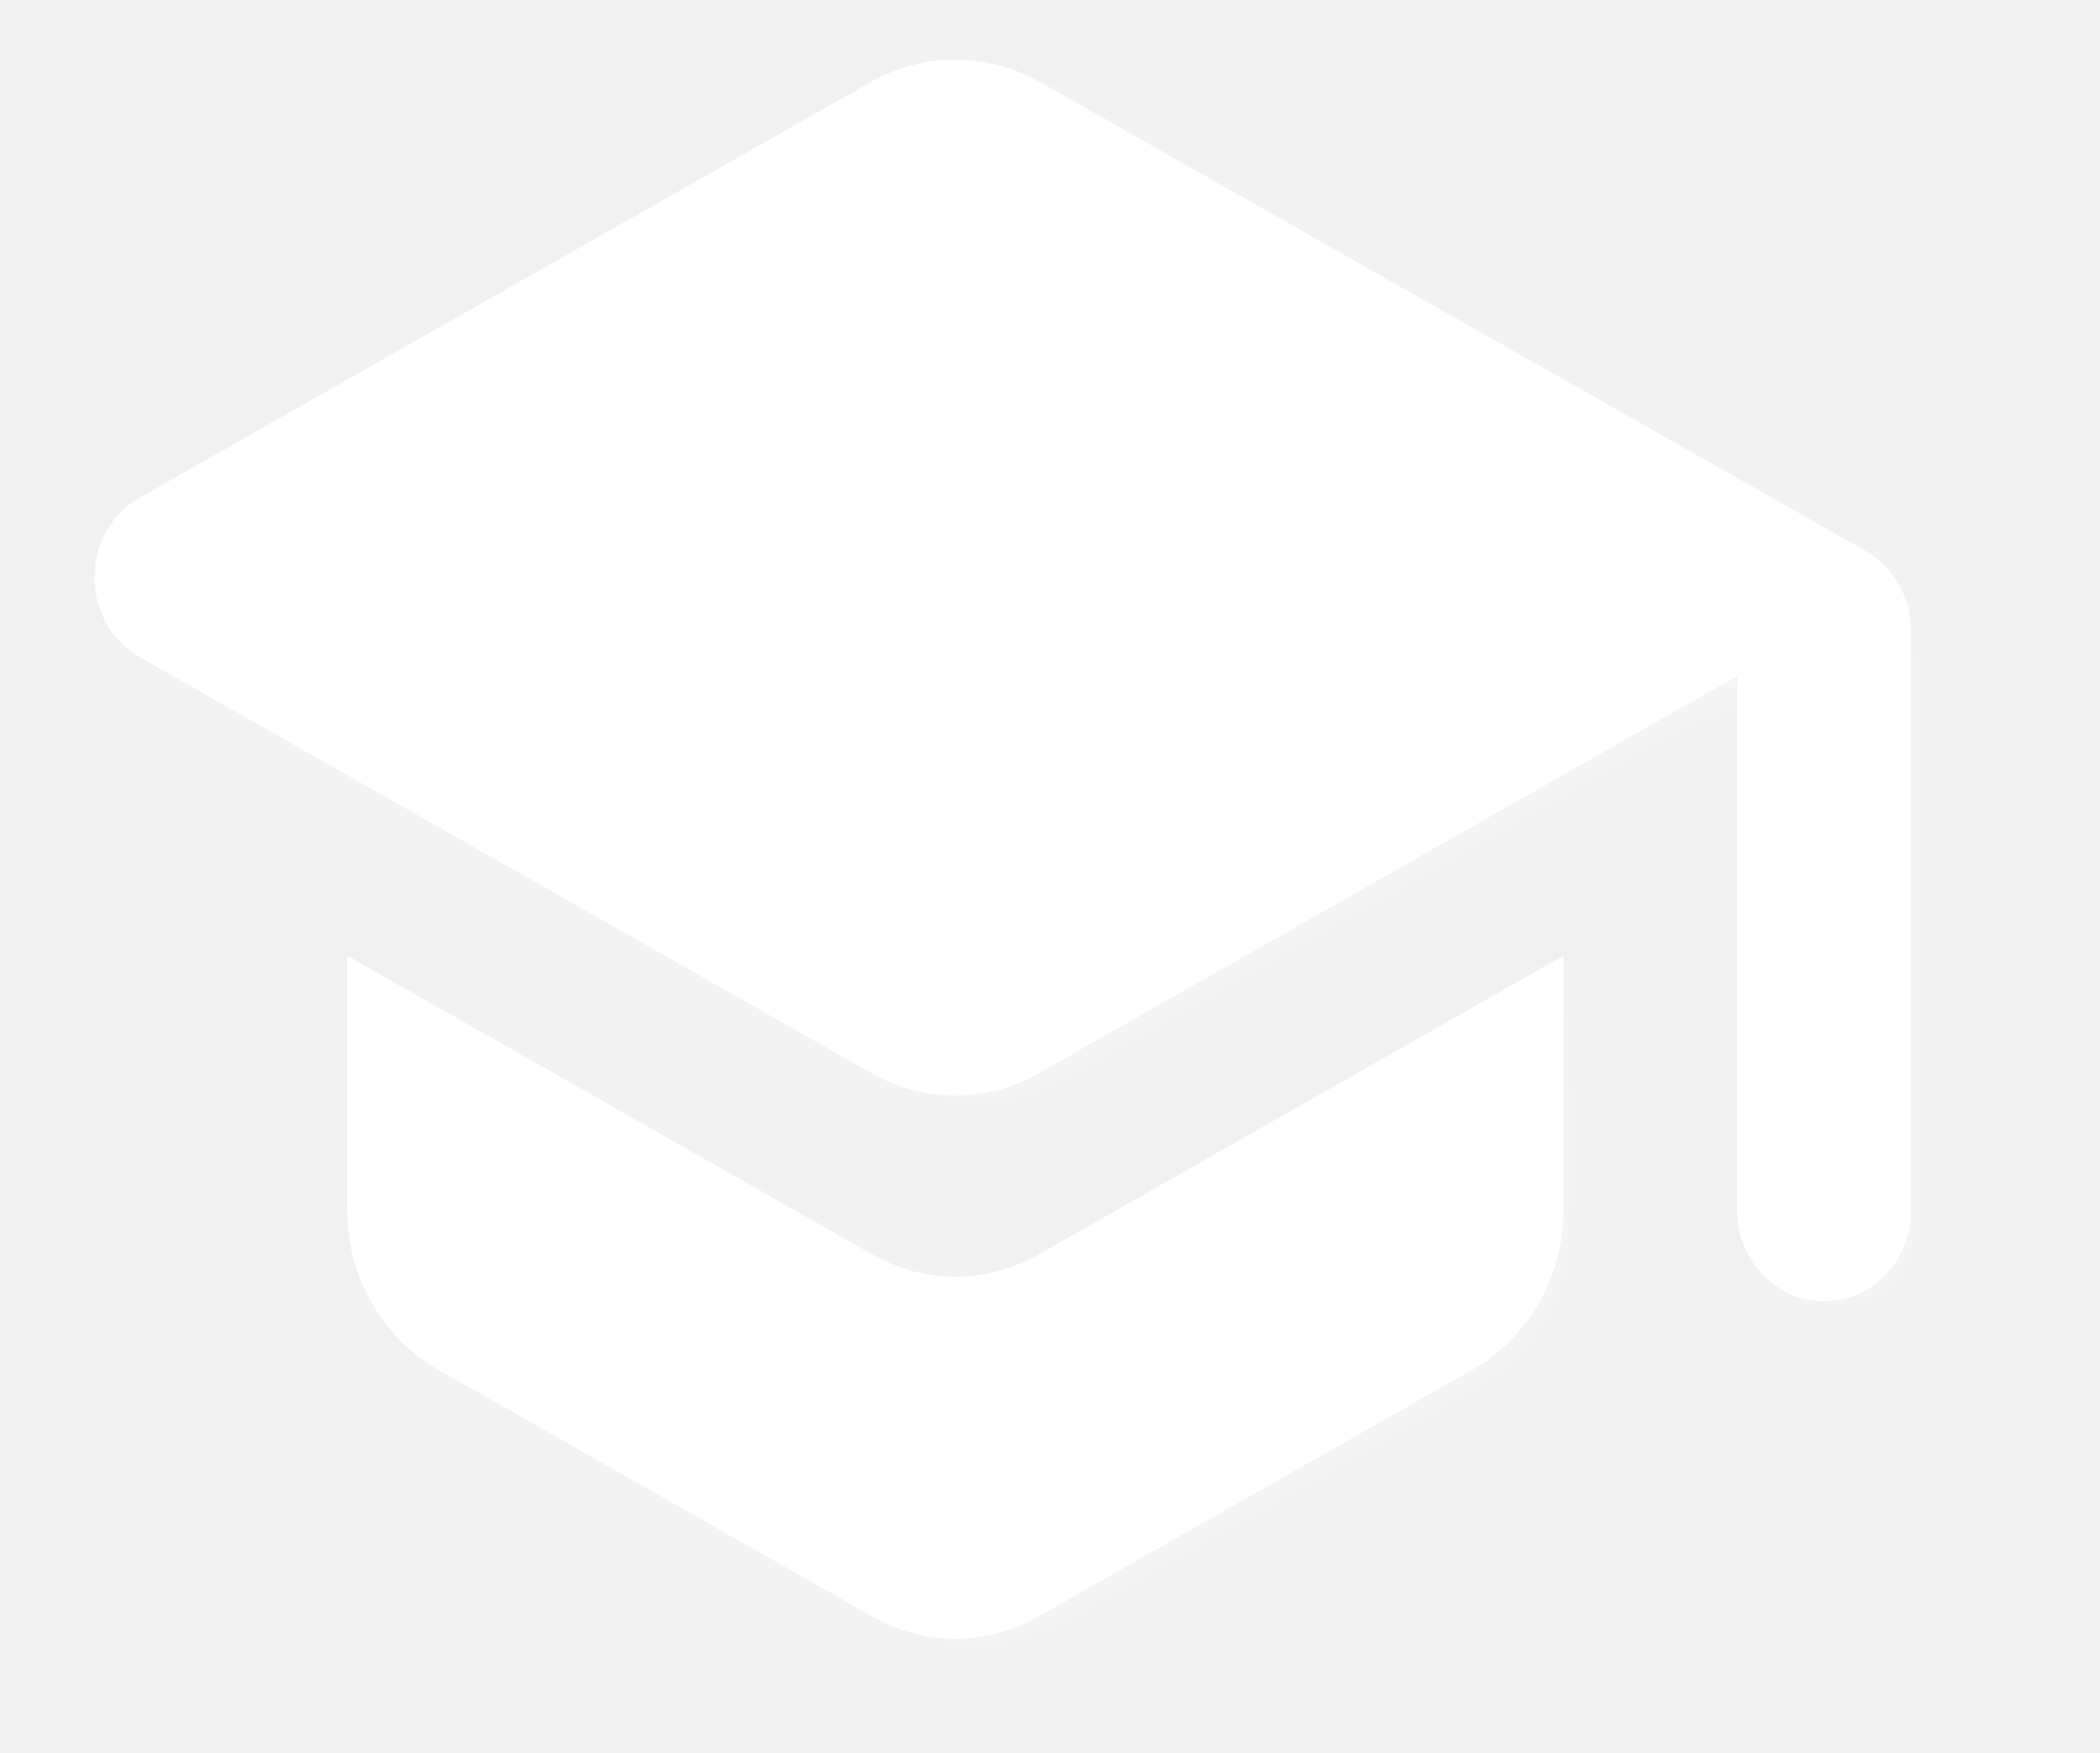
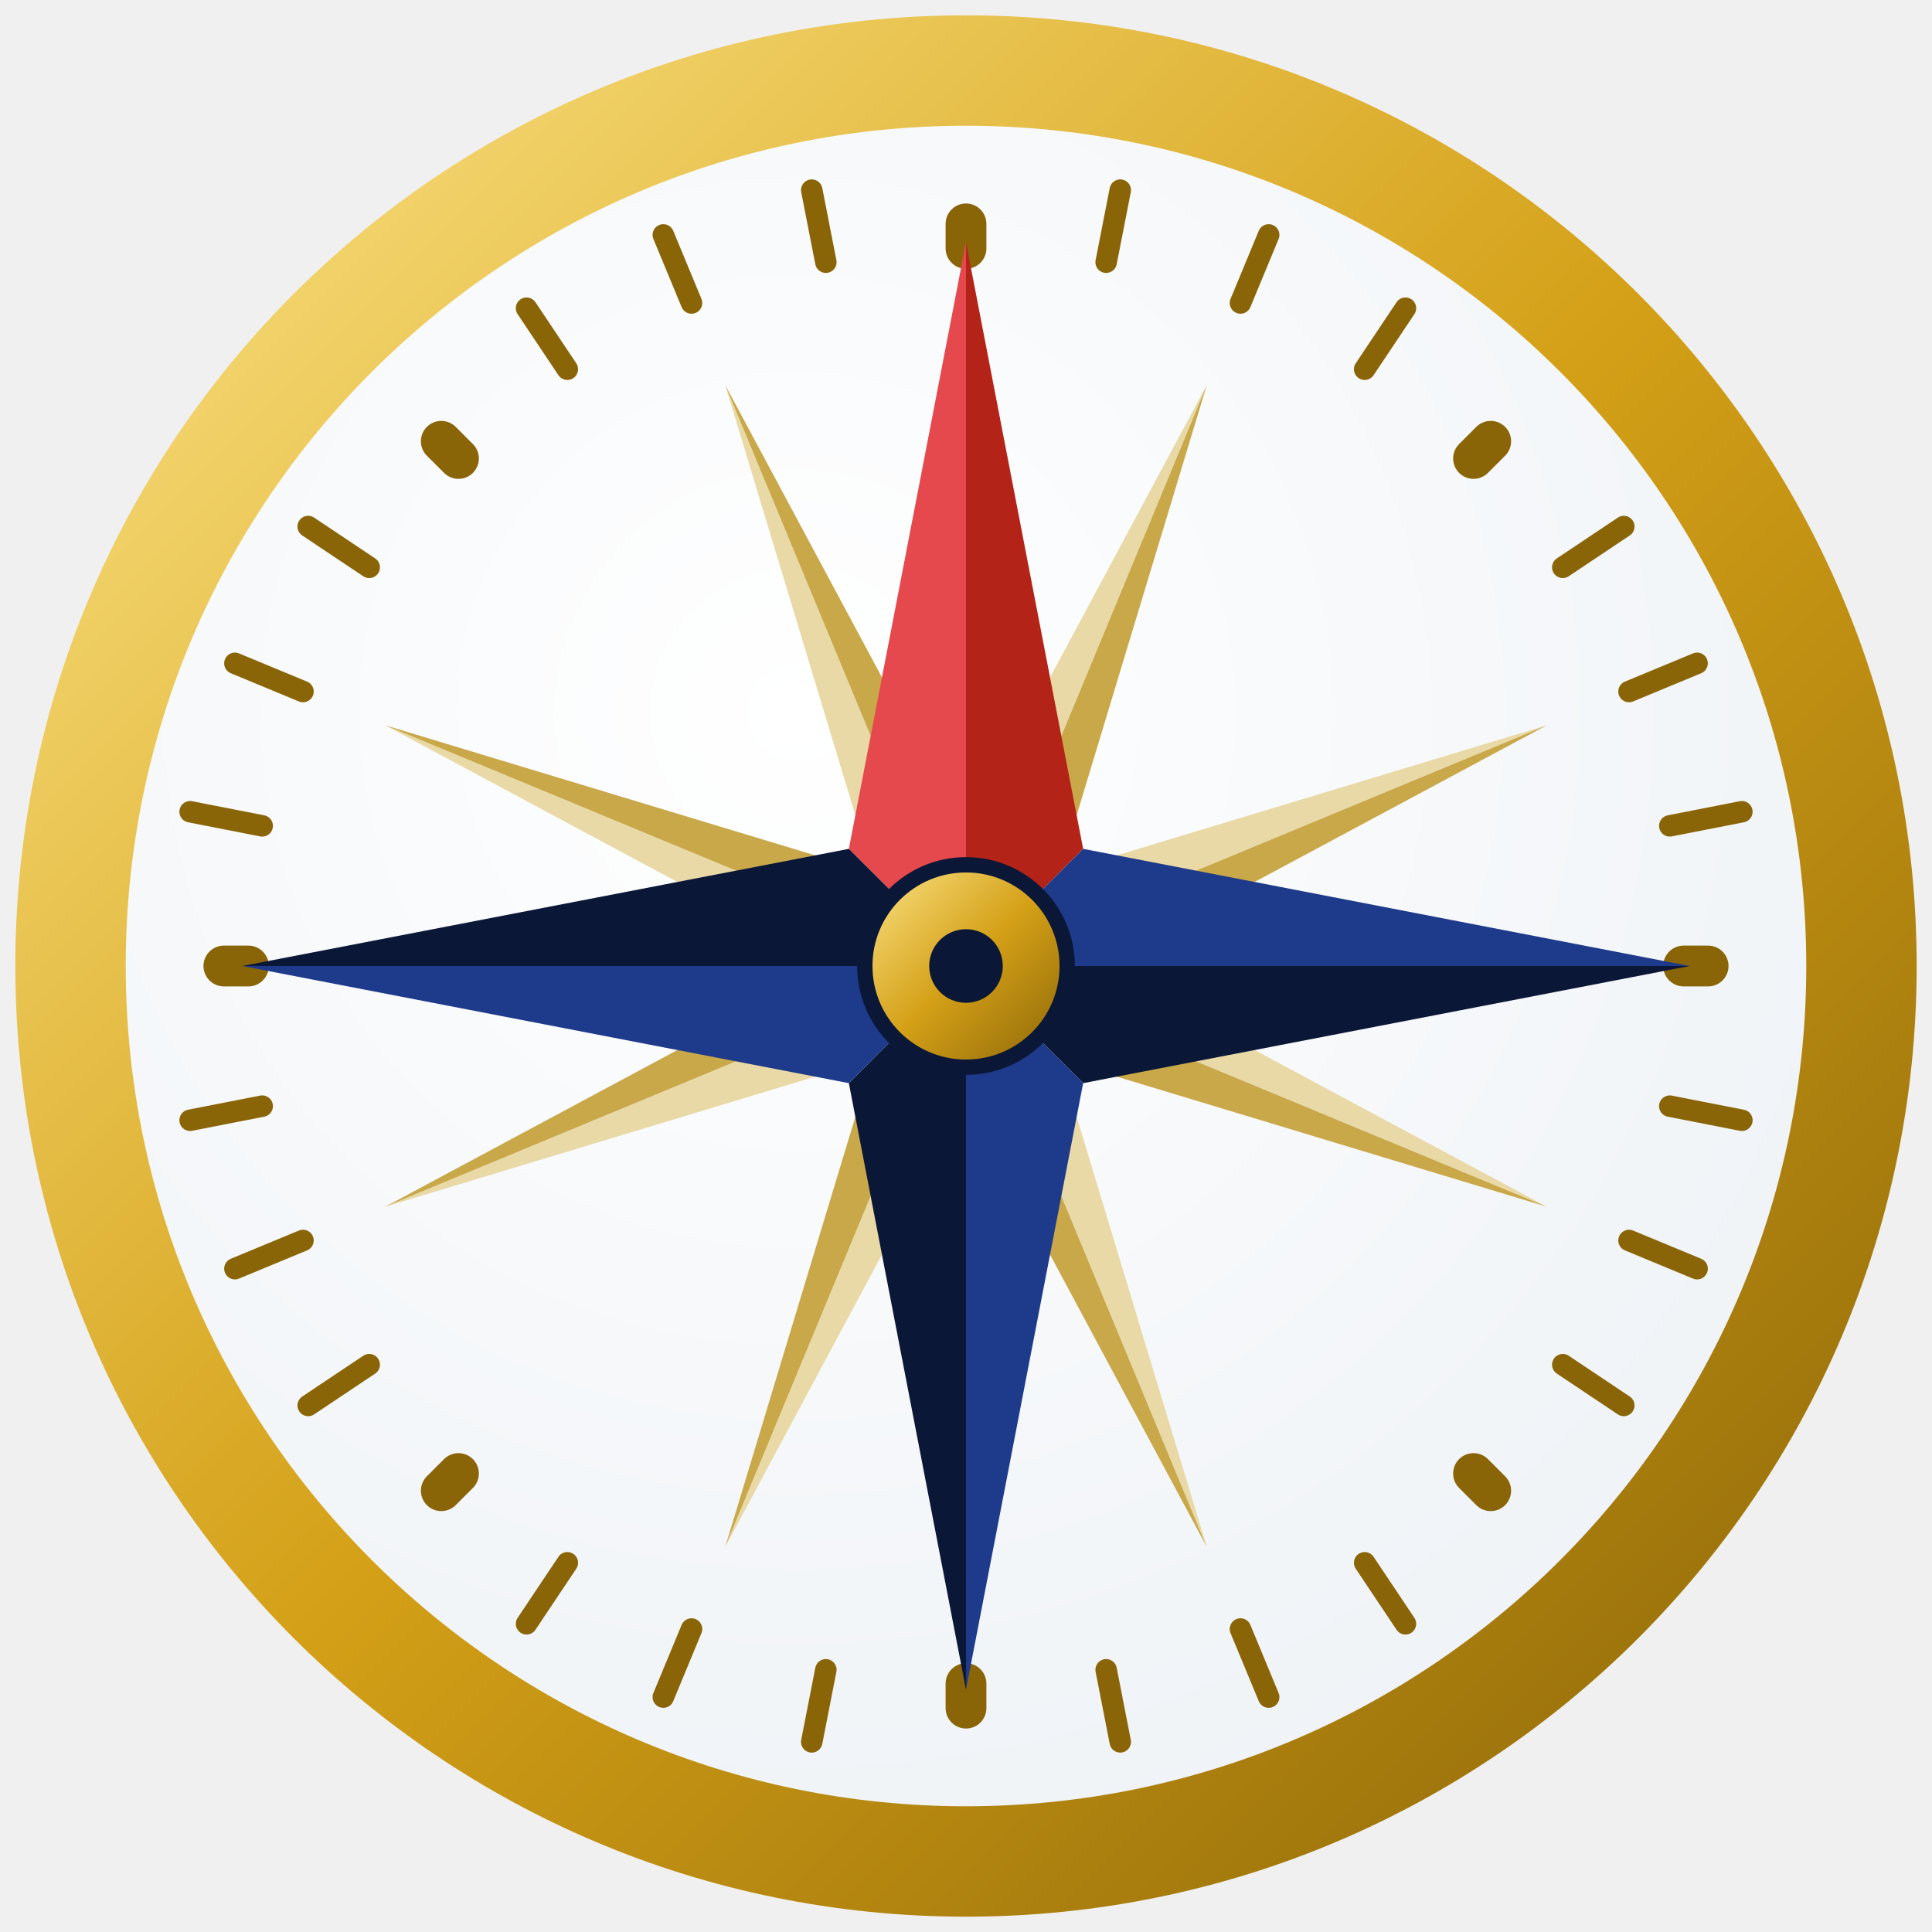
- <svg xmlns="http://www.w3.org/2000/svg" class="MuiSvgIcon-root MuiSvgIcon-fontSizeMedium css-m9simb" focusable="false" aria-hidden="true" viewBox="0 0 20.907 17.448" data-testid="SchoolRoundedIcon" version="1.1" id="svg1" width="20.907" height="17.448">
-   <defs id="defs1">
-     <filter style="color-interpolation-filters:sRGB" id="filter1" x="-0.043" y="-0.05" width="1.086" height="1.1">
-       <feGaussianBlur stdDeviation="0.342" id="feGaussianBlur1" />
-     </filter>
+ <svg xmlns="http://www.w3.org/2000/svg" width="96" height="96" viewBox="22.5 22.5 63 63">
+   <defs>
+     <radialGradient id="cbg" cx="38%" cy="30%" r="85%">
+       <stop offset="0" stop-color="#1E3A8A" />
+       <stop offset="1" stop-color="#0B1736" />
+     </radialGradient>
+     <linearGradient id="cring" x1="0" y1="0" x2="1" y2="1">
+       <stop offset="0" stop-color="#FDE68A" />
+       <stop offset=".5" stop-color="#D4A017" />
+       <stop offset="1" stop-color="#8A6508" />
+     </linearGradient>
+     <radialGradient id="cdial" cx="40%" cy="35%" r="75%">
+       <stop offset="0" stop-color="#FFFFFF" />
+       <stop offset="1" stop-color="#EEF2F6" />
+     </radialGradient>
  </defs>
-   <path fill="#ffffff" d="m 3.456,9.514 v 2.532 c 0,0.658 0.346,1.271 0.9,1.586 l 4.325,2.46 c 0.519,0.297 1.142,0.297 1.661,0 l 4.325,-2.46 c 0.554,-0.315 0.9,-0.928 0.9,-1.586 V 9.514 l -5.224,2.974 c -0.519,0.297 -1.142,0.297 -1.661,0 z M 8.68,0.81 1.389,4.955 c -0.597,0.342 -0.597,1.244 0,1.586 l 7.291,4.145 c 0.519,0.297 1.142,0.297 1.661,0 l 6.954,-3.956 v 5.325 c 0,0.496 0.389,0.901 0.865,0.901 0.476,0 0.865,-0.405 0.865,-0.901 V 6.279 c 0,-0.333 -0.173,-0.631 -0.45,-0.793 L 10.341,0.81 a 1.764,1.838 0 0 0 -1.661,0" id="path1" style="fill:#ffffff;stroke-width:0.883" />
-   <path fill="#ffffff" d="m 3.821,10.016 v 2.631 c 0,0.683 0.363,1.32 0.945,1.648 l 4.543,2.556 c 0.545,0.309 1.199,0.309 1.744,0 l 4.543,-2.556 c 0.581,-0.328 0.945,-0.964 0.945,-1.648 v -2.631 l -5.488,3.09 c -0.545,0.309 -1.199,0.309 -1.744,0 z M 9.309,0.971 1.65,5.278 c -0.627,0.356 -0.627,1.292 0,1.648 l 7.659,4.307 c 0.545,0.309 1.199,0.309 1.744,0 l 7.305,-4.11 v 5.533 c 0,0.515 0.409,0.936 0.909,0.936 0.5,0 0.909,-0.421 0.909,-0.936 V 6.655 c 0,-0.346 -0.182,-0.655 -0.472,-0.824 L 11.054,0.971 a 1.854,1.91 0 0 0 -1.744,0" id="path1-6" style="opacity:0.347;mix-blend-mode:normal;fill:#ffffff;stroke-width:0.922;filter:url(#filter1)" transform="matrix(0.951929,0,0,0.9624265,0.0383656,0.1238732)" />
+   <circle cx="54" cy="54" r="31" fill="url(#cring)" />
+   <circle cx="54" cy="54" r="27.4" fill="url(#cdial)" />
+   <line x1="54.00" y1="29.80" x2="54.00" y2="30.60" stroke="#8A6508" stroke-width="1.33" stroke-linecap="round" />
+   <line x1="59.03" y1="28.70" x2="58.57" y2="31.05" stroke="#8A6508" stroke-width="0.7" stroke-linecap="round" />
+   <line x1="63.87" y1="30.16" x2="62.95" y2="32.38" stroke="#8A6508" stroke-width="0.7" stroke-linecap="round" />
+   <line x1="68.33" y1="32.55" x2="67.00" y2="34.54" stroke="#8A6508" stroke-width="0.7" stroke-linecap="round" />
+   <line x1="71.11" y1="36.89" x2="70.55" y2="37.45" stroke="#8A6508" stroke-width="1.33" stroke-linecap="round" />
+   <line x1="75.45" y1="39.67" x2="73.46" y2="41.00" stroke="#8A6508" stroke-width="0.7" stroke-linecap="round" />
+   <line x1="77.84" y1="44.13" x2="75.62" y2="45.05" stroke="#8A6508" stroke-width="0.7" stroke-linecap="round" />
+   <line x1="79.30" y1="48.97" x2="76.95" y2="49.43" stroke="#8A6508" stroke-width="0.7" stroke-linecap="round" />
+   <line x1="78.20" y1="54.00" x2="77.40" y2="54.00" stroke="#8A6508" stroke-width="1.33" stroke-linecap="round" />
+   <line x1="79.30" y1="59.03" x2="76.95" y2="58.57" stroke="#8A6508" stroke-width="0.7" stroke-linecap="round" />
+   <line x1="77.84" y1="63.87" x2="75.62" y2="62.95" stroke="#8A6508" stroke-width="0.7" stroke-linecap="round" />
+   <line x1="75.45" y1="68.33" x2="73.46" y2="67.00" stroke="#8A6508" stroke-width="0.7" stroke-linecap="round" />
+   <line x1="71.11" y1="71.11" x2="70.55" y2="70.55" stroke="#8A6508" stroke-width="1.33" stroke-linecap="round" />
+   <line x1="68.33" y1="75.45" x2="67.00" y2="73.46" stroke="#8A6508" stroke-width="0.7" stroke-linecap="round" />
+   <line x1="63.87" y1="77.84" x2="62.95" y2="75.62" stroke="#8A6508" stroke-width="0.7" stroke-linecap="round" />
+   <line x1="59.03" y1="79.30" x2="58.57" y2="76.95" stroke="#8A6508" stroke-width="0.7" stroke-linecap="round" />
+   <line x1="54.00" y1="78.20" x2="54.00" y2="77.40" stroke="#8A6508" stroke-width="1.33" stroke-linecap="round" />
+   <line x1="48.97" y1="79.30" x2="49.43" y2="76.95" stroke="#8A6508" stroke-width="0.7" stroke-linecap="round" />
+   <line x1="44.13" y1="77.84" x2="45.05" y2="75.62" stroke="#8A6508" stroke-width="0.7" stroke-linecap="round" />
+   <line x1="39.67" y1="75.45" x2="41.00" y2="73.46" stroke="#8A6508" stroke-width="0.7" stroke-linecap="round" />
+   <line x1="36.89" y1="71.11" x2="37.45" y2="70.55" stroke="#8A6508" stroke-width="1.33" stroke-linecap="round" />
+   <line x1="32.55" y1="68.33" x2="34.54" y2="67.00" stroke="#8A6508" stroke-width="0.7" stroke-linecap="round" />
+   <line x1="30.16" y1="63.87" x2="32.38" y2="62.95" stroke="#8A6508" stroke-width="0.7" stroke-linecap="round" />
+   <line x1="28.70" y1="59.03" x2="31.05" y2="58.57" stroke="#8A6508" stroke-width="0.7" stroke-linecap="round" />
+   <line x1="29.80" y1="54.00" x2="30.60" y2="54.00" stroke="#8A6508" stroke-width="1.33" stroke-linecap="round" />
+   <line x1="28.70" y1="48.97" x2="31.05" y2="49.43" stroke="#8A6508" stroke-width="0.7" stroke-linecap="round" />
+   <line x1="30.16" y1="44.13" x2="32.38" y2="45.05" stroke="#8A6508" stroke-width="0.7" stroke-linecap="round" />
+   <line x1="32.55" y1="39.67" x2="34.54" y2="41.00" stroke="#8A6508" stroke-width="0.7" stroke-linecap="round" />
+   <line x1="36.89" y1="36.89" x2="37.45" y2="37.45" stroke="#8A6508" stroke-width="1.33" stroke-linecap="round" />
+   <line x1="39.67" y1="32.55" x2="41.00" y2="34.54" stroke="#8A6508" stroke-width="0.7" stroke-linecap="round" />
+   <line x1="44.13" y1="30.16" x2="45.05" y2="32.38" stroke="#8A6508" stroke-width="0.7" stroke-linecap="round" />
+   <line x1="48.97" y1="28.70" x2="49.43" y2="31.05" stroke="#8A6508" stroke-width="0.7" stroke-linecap="round" />
+   <polygon points="54,54 61.85,35.06 54.00,49.70" fill="#E9D9A6" />
+   <polygon points="54,54 61.85,35.06 57.04,50.96" fill="#C9A84A" />
+   <polygon points="54,54 72.94,46.15 57.04,50.96" fill="#E9D9A6" />
+   <polygon points="54,54 72.94,46.15 58.30,54.00" fill="#C9A84A" />
+   <polygon points="54,54 72.94,61.85 58.30,54.00" fill="#E9D9A6" />
+   <polygon points="54,54 72.94,61.85 57.04,57.04" fill="#C9A84A" />
+   <polygon points="54,54 61.85,72.94 57.04,57.04" fill="#E9D9A6" />
+   <polygon points="54,54 61.85,72.94 54.00,58.30" fill="#C9A84A" />
+   <polygon points="54,54 46.15,72.94 54.00,58.30" fill="#E9D9A6" />
+   <polygon points="54,54 46.15,72.94 50.96,57.04" fill="#C9A84A" />
+   <polygon points="54,54 35.06,61.85 50.96,57.04" fill="#E9D9A6" />
+   <polygon points="54,54 35.06,61.85 49.70,54.00" fill="#C9A84A" />
+   <polygon points="54,54 35.06,46.15 49.70,54.00" fill="#E9D9A6" />
+   <polygon points="54,54 35.06,46.15 50.96,50.96" fill="#C9A84A" />
+   <polygon points="54,54 46.15,35.06 50.96,50.96" fill="#E9D9A6" />
+   <polygon points="54,54 46.15,35.06 54.00,49.70" fill="#C9A84A" />
+   <polygon points="54,54 54.00,30.40 50.18,50.18" fill="#E5484D" />
+   <polygon points="54,54 54.00,30.40 57.82,50.18" fill="#B42318" />
+   <polygon points="54,54 77.60,54.00 57.82,50.18" fill="#1E3A8A" />
+   <polygon points="54,54 77.60,54.00 57.82,57.82" fill="#0B1736" />
+   <polygon points="54,54 54.00,77.60 57.82,57.82" fill="#1E3A8A" />
+   <polygon points="54,54 54.00,77.60 50.18,57.82" fill="#0B1736" />
+   <polygon points="54,54 30.40,54.00 50.18,57.82" fill="#1E3A8A" />
+   <polygon points="54,54 30.40,54.00 50.18,50.18" fill="#0B1736" />
+   <circle cx="54" cy="54" r="3.3" fill="url(#cring)" stroke="#0B1736" stroke-width=".5" />
+   <circle cx="54" cy="54" r="1.2" fill="#0B1736" />
</svg>
